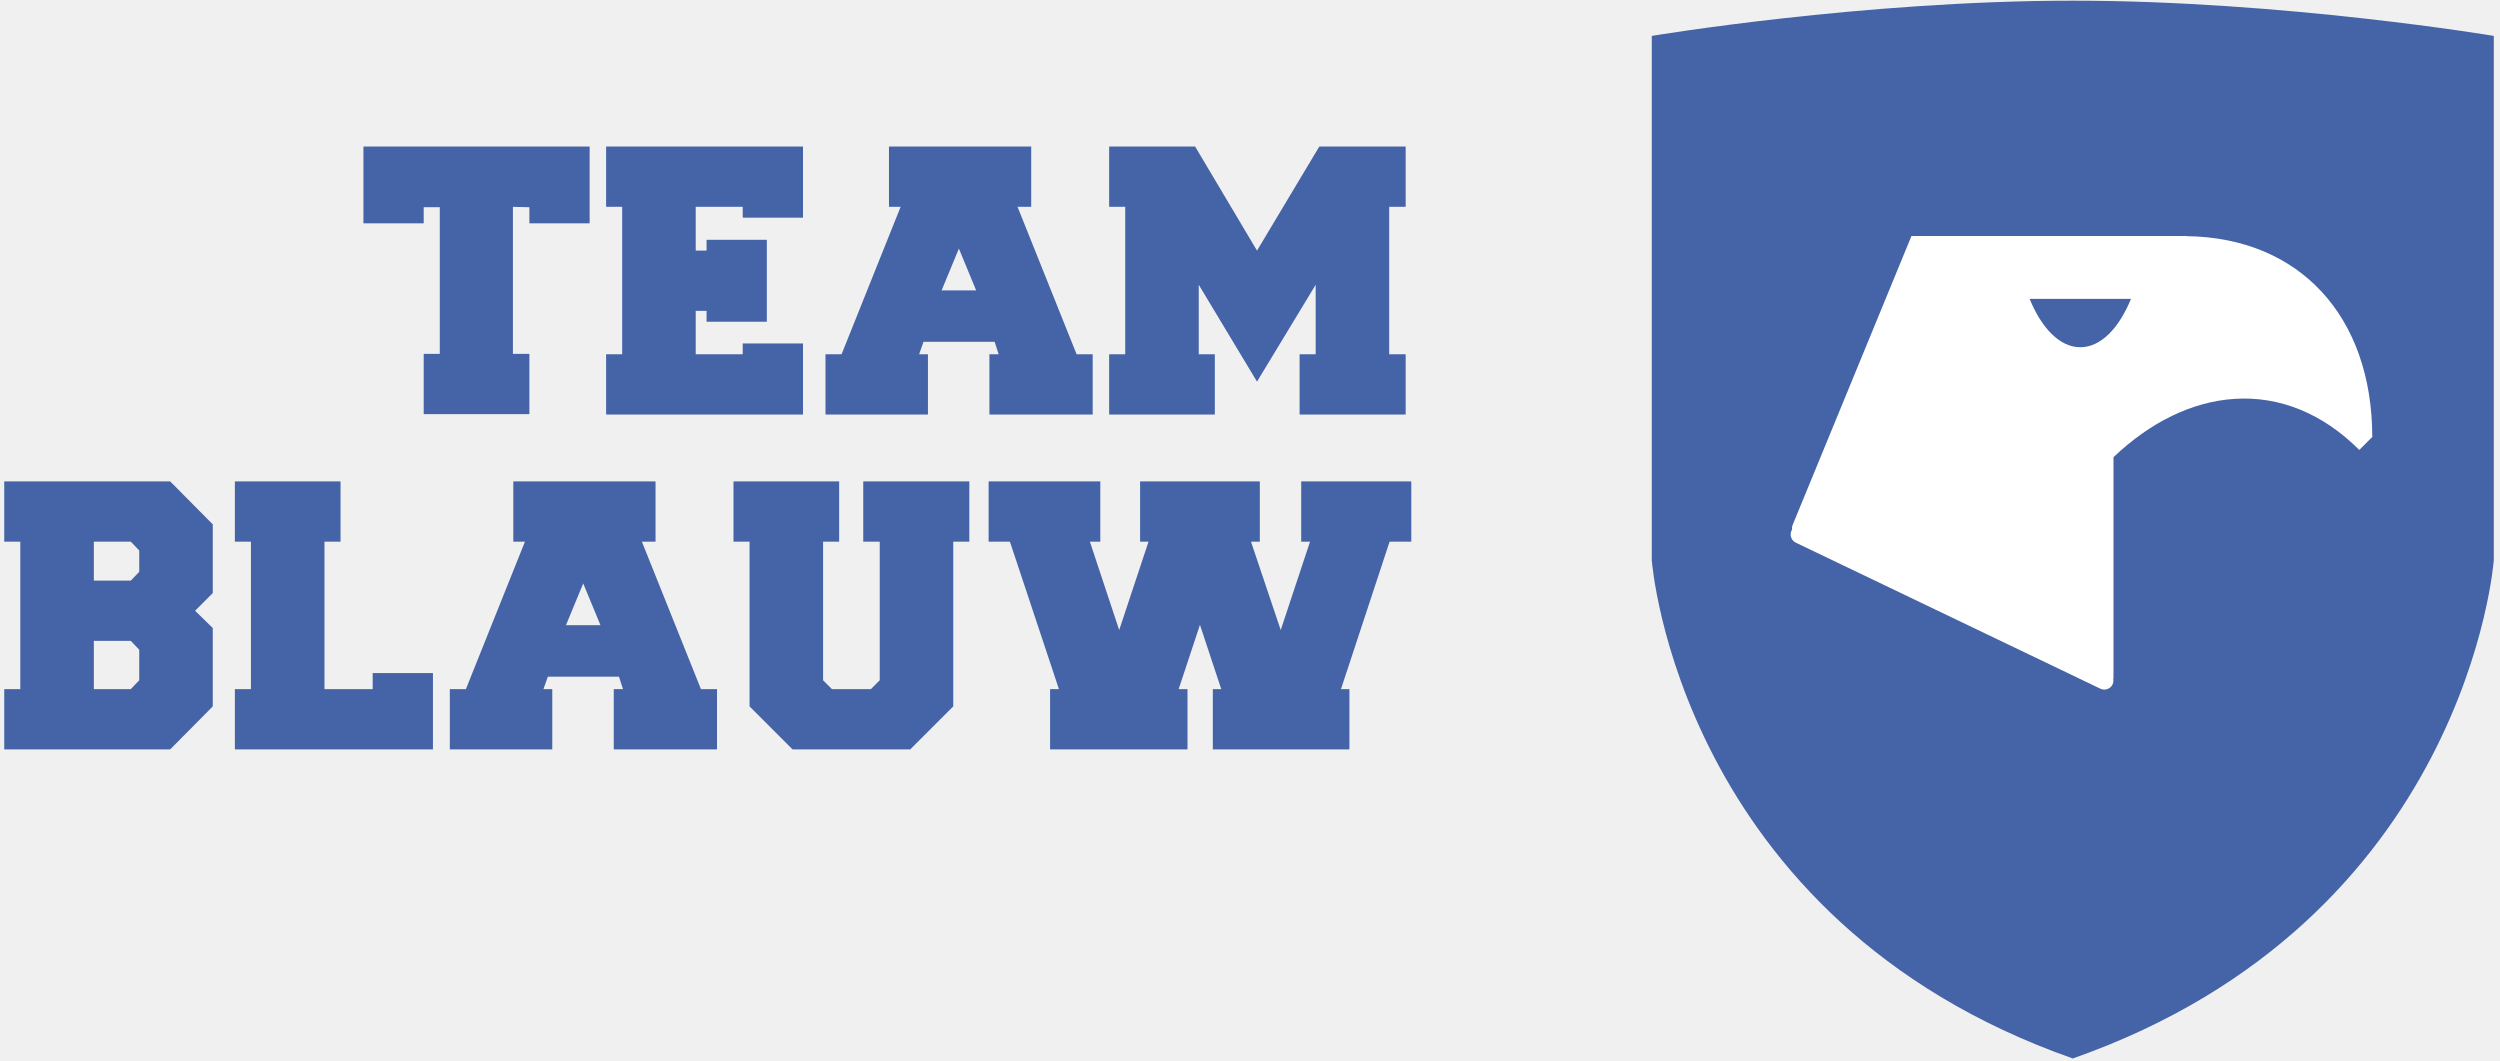
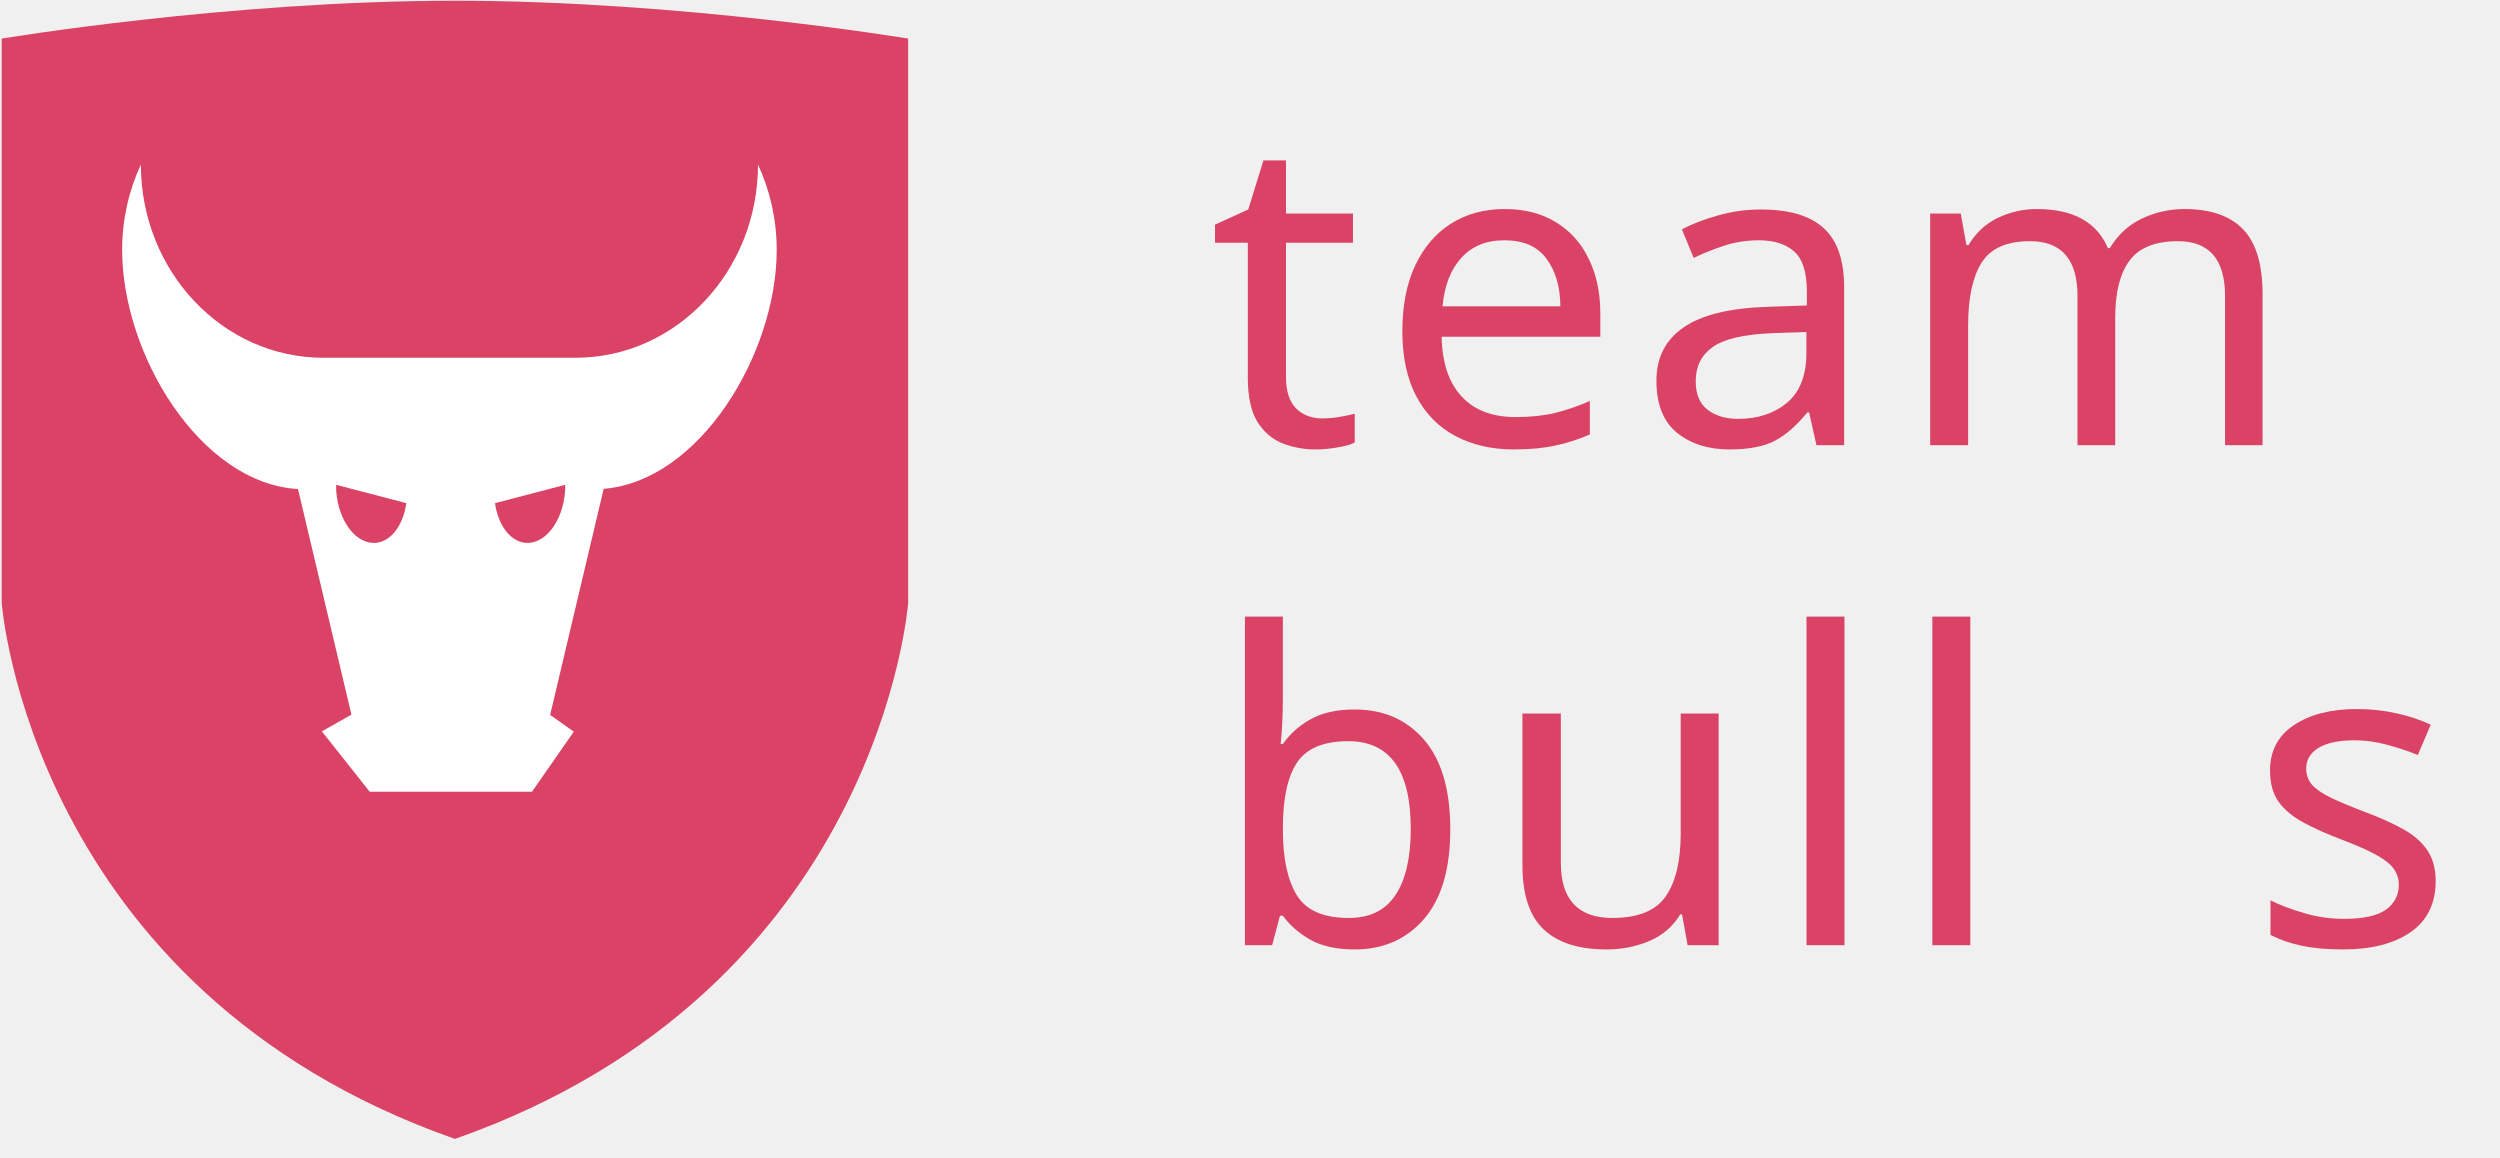
- <svg xmlns="http://www.w3.org/2000/svg" width="224px" height="95px" viewBox="0 0 224 95" version="1.1">
+ <svg xmlns="http://www.w3.org/2000/svg" width="175px" height="81px" viewBox="0 0 175 81" version="1.1">
  <defs />
  <g id="Page-1" stroke="none" stroke-width="1" fill="none" fill-rule="evenodd">
-     <g id="Artboard-4" transform="translate(-98, -78)">
-       <g id="logo-blauw" transform="translate(98, 78)">
-         <path d="M185.722,0.061 C204.583,0.061 223.444,3.216 223.444,3.216 L223.444,50.194 C223.444,50.194 221.088,82.419 185.722,94.839 C150.357,82.414 148,50.194 148,50.194 L148,3.216 C148,3.216 166.861,0.061 185.722,0.061" id="Imported-Layers-Copy-2" fill="#4563A7" />
-         <g id="Imported-Layers-Copy-3" transform="translate(160, 21)">
-           <g id="Imported-Layers">
-             <path d="M52.556,18.184 L52.556,18.154 C52.544,7.327 46.036,0.302 35.952,0.161 C35.93,0.161 35.912,0.148 35.889,0.148 L35.667,0.148 L35.642,0.148 L11.266,0.148 L0.612,26.057 C0.558,26.192 0.555,26.331 0.57,26.465 C0.558,26.489 0.534,26.504 0.522,26.528 C0.327,26.941 0.498,27.43 0.909,27.625 L28.192,40.706 C28.307,40.759 28.426,40.787 28.546,40.787 C28.852,40.787 29.146,40.616 29.287,40.321 C29.368,40.153 29.371,39.976 29.338,39.807 L29.368,39.807 L29.368,19.963 C32.693,16.802 36.423,14.99 40.194,14.74 C44.263,14.47 48.136,16.053 51.392,19.317 L52.523,18.184 L52.556,18.184" id="Fill-1" fill="#FFFFFF" />
-             <path d="M30.937,5.777 C29.864,8.4 28.239,10.113 26.393,10.113 C24.552,10.113 22.926,8.4 21.853,5.777 L30.937,5.777" id="Fill-2" fill="#4563A7" />
-           </g>
-         </g>
-         <path d="M52.832,20.008 L47.432,20.008 L47.432,18.568 L45.956,18.532 L45.956,31.708 L47.432,31.708 L47.432,37.108 L37.964,37.108 L37.964,31.708 L39.404,31.708 L39.404,18.568 L37.964,18.568 L37.964,20.008 L32.564,20.008 L32.564,13.132 L52.832,13.132 L52.832,20.008 Z M62.336,31.744 L66.548,31.744 L66.548,30.772 L71.948,30.772 L71.948,37.144 L54.308,37.144 L54.308,31.744 L55.748,31.744 L55.748,18.532 L54.308,18.532 L54.308,13.132 L71.948,13.132 L71.948,19.504 L66.548,19.504 L66.548,18.532 L62.336,18.532 L62.336,22.456 L63.308,22.456 L63.308,21.484 L68.708,21.484 L68.708,28.828 L63.308,28.828 L63.308,27.856 L62.336,27.856 L62.336,31.744 Z M92.396,13.132 L92.396,18.532 L91.172,18.532 L96.464,31.744 L97.904,31.744 L97.904,37.144 L88.652,37.144 L88.652,31.744 L89.48,31.744 L89.12,30.628 L82.748,30.628 L82.352,31.744 L83.144,31.744 L83.144,37.144 L73.964,37.144 L73.964,31.744 L75.404,31.744 L80.696,18.532 L79.652,18.532 L79.652,13.132 L92.396,13.132 Z M84.368,26.02 L87.464,26.02 L85.916,22.276 L84.368,26.02 Z M112.628,34.192 L107.408,25.516 L107.408,31.744 L108.848,31.744 L108.848,37.144 L99.38,37.144 L99.38,31.744 L100.82,31.744 L100.82,18.532 L99.38,18.532 L99.38,13.132 L107.084,13.132 L112.628,22.456 L118.208,13.132 L125.948,13.132 L125.948,18.532 L124.472,18.532 L124.472,31.744 L125.948,31.744 L125.948,37.144 L116.444,37.144 L116.444,31.744 L117.884,31.744 L117.884,25.516 L112.628,34.192 Z M19.064,56.272 L19.064,63.292 L15.248,67.144 L0.38,67.144 L0.38,61.744 L1.82,61.744 L1.82,48.532 L0.38,48.532 L0.38,43.132 L15.248,43.132 L19.064,46.984 L19.064,53.14 L17.48,54.724 L19.064,56.272 Z M12.476,58.216 L11.72,57.424 L8.408,57.424 L8.408,61.744 L11.72,61.744 L12.476,60.952 L12.476,58.216 Z M12.476,49.324 L11.72,48.532 L8.408,48.532 L8.408,52.024 L11.72,52.024 L12.476,51.232 L12.476,49.324 Z M29.072,48.532 L29.072,61.744 L33.392,61.744 L33.392,60.304 L38.792,60.304 L38.792,67.144 L21.044,67.144 L21.044,61.744 L22.484,61.744 L22.484,48.532 L21.044,48.532 L21.044,43.132 L30.512,43.132 L30.512,48.532 L29.072,48.532 Z M58.736,43.132 L58.736,48.532 L57.512,48.532 L62.804,61.744 L64.244,61.744 L64.244,67.144 L54.992,67.144 L54.992,61.744 L55.82,61.744 L55.46,60.628 L49.088,60.628 L48.692,61.744 L49.484,61.744 L49.484,67.144 L40.304,67.144 L40.304,61.744 L41.744,61.744 L47.036,48.532 L45.992,48.532 L45.992,43.132 L58.736,43.132 Z M50.708,56.02 L53.804,56.02 L52.256,52.276 L50.708,56.02 Z M85.412,63.292 L81.56,67.144 L71.012,67.144 L67.16,63.292 L67.16,48.532 L65.72,48.532 L65.72,43.132 L75.188,43.132 L75.188,48.532 L73.748,48.532 L73.748,60.952 L74.54,61.744 L78.032,61.744 L78.824,60.952 L78.824,48.532 L77.348,48.532 L77.348,43.132 L86.852,43.132 L86.852,48.532 L85.412,48.532 L85.412,63.292 Z M105.608,61.744 L106.4,61.744 L106.4,67.144 L94.088,67.144 L94.088,61.744 L94.88,61.744 L90.488,48.532 L88.58,48.532 L88.58,43.132 L98.588,43.132 L98.588,48.532 L97.652,48.532 L100.28,56.452 L102.908,48.532 L102.152,48.532 L102.152,43.132 L112.88,43.132 L112.88,48.532 L112.088,48.532 L114.752,56.452 L117.38,48.532 L116.588,48.532 L116.588,43.132 L126.452,43.132 L126.452,48.532 L124.508,48.532 L120.152,61.744 L120.908,61.744 L120.908,67.144 L108.668,67.144 L108.668,61.744 L109.424,61.744 L107.516,55.984 L105.608,61.744 Z" id="team" fill="#4563A7" />
+     <g id="logo-rood">
+       <path d="M31.845,0.051 C47.709,0.051 63.572,2.703 63.572,2.703 L63.572,42.194 C63.572,42.194 61.59,69.283 31.845,79.724 C2.1,69.279 0.118,42.194 0.118,42.194 L0.118,2.703 C0.118,2.703 15.982,0.051 31.845,0.051" id="Imported-Layers" fill="#DA4266" />
+       <g id="Imported-Layers-Copy" transform="translate(8.518857, 11.34959)">
+         <path d="M4.287,41.883 L4.287,41.891 C4.311,41.842 4.333,41.79 4.357,41.742 L4.287,41.883" id="Fill-1" fill="#000000" />
+         <path d="M45.85,6.147 C45.85,4.001 45.378,1.97 44.541,0.169 C44.538,7.64 38.82,13.694 31.771,13.694 L14.112,13.694 C7.063,13.694 1.347,7.64 1.342,0.169 C0.505,1.97 0.032,4.001 0.032,6.147 C0.032,13.458 5.503,22.49 12.341,22.883 L16.081,38.675 L14.012,39.846 L17.359,44.07 L28.722,44.07 L31.647,39.866 L29.991,38.696 L33.737,22.87 C40.487,22.319 45.85,13.387 45.85,6.147" id="Fill-2" fill="#FFFFFF" />
+         <path d="M15.02,23.051 C15.179,25.154 16.417,26.764 17.787,26.649 C18.873,26.556 19.705,25.397 19.925,23.872 L15.015,22.588 C15.014,22.742 15.008,22.893 15.02,23.051" id="Fill-3" fill="#DA4266" />
+         <path d="M26.131,23.872 C26.352,25.397 27.184,26.556 28.27,26.649 C29.639,26.764 30.877,25.154 31.037,23.051 C31.048,22.893 31.042,22.742 31.041,22.588 L26.131,23.872" id="Fill-4" fill="#DA4266" />
      </g>
+       <text id="team" font-family="Freshman" font-size="30.262" font-weight="normal" line-spacing="35" letter-spacing="1" fill="#DA4266">
+         <tspan x="84.568" y="31.165">team</tspan>
+         <tspan x="84.568" y="66.165">bull</tspan>
+         <tspan x="157.355" y="66.165">s</tspan>
+       </text>
    </g>
  </g>
</svg>
